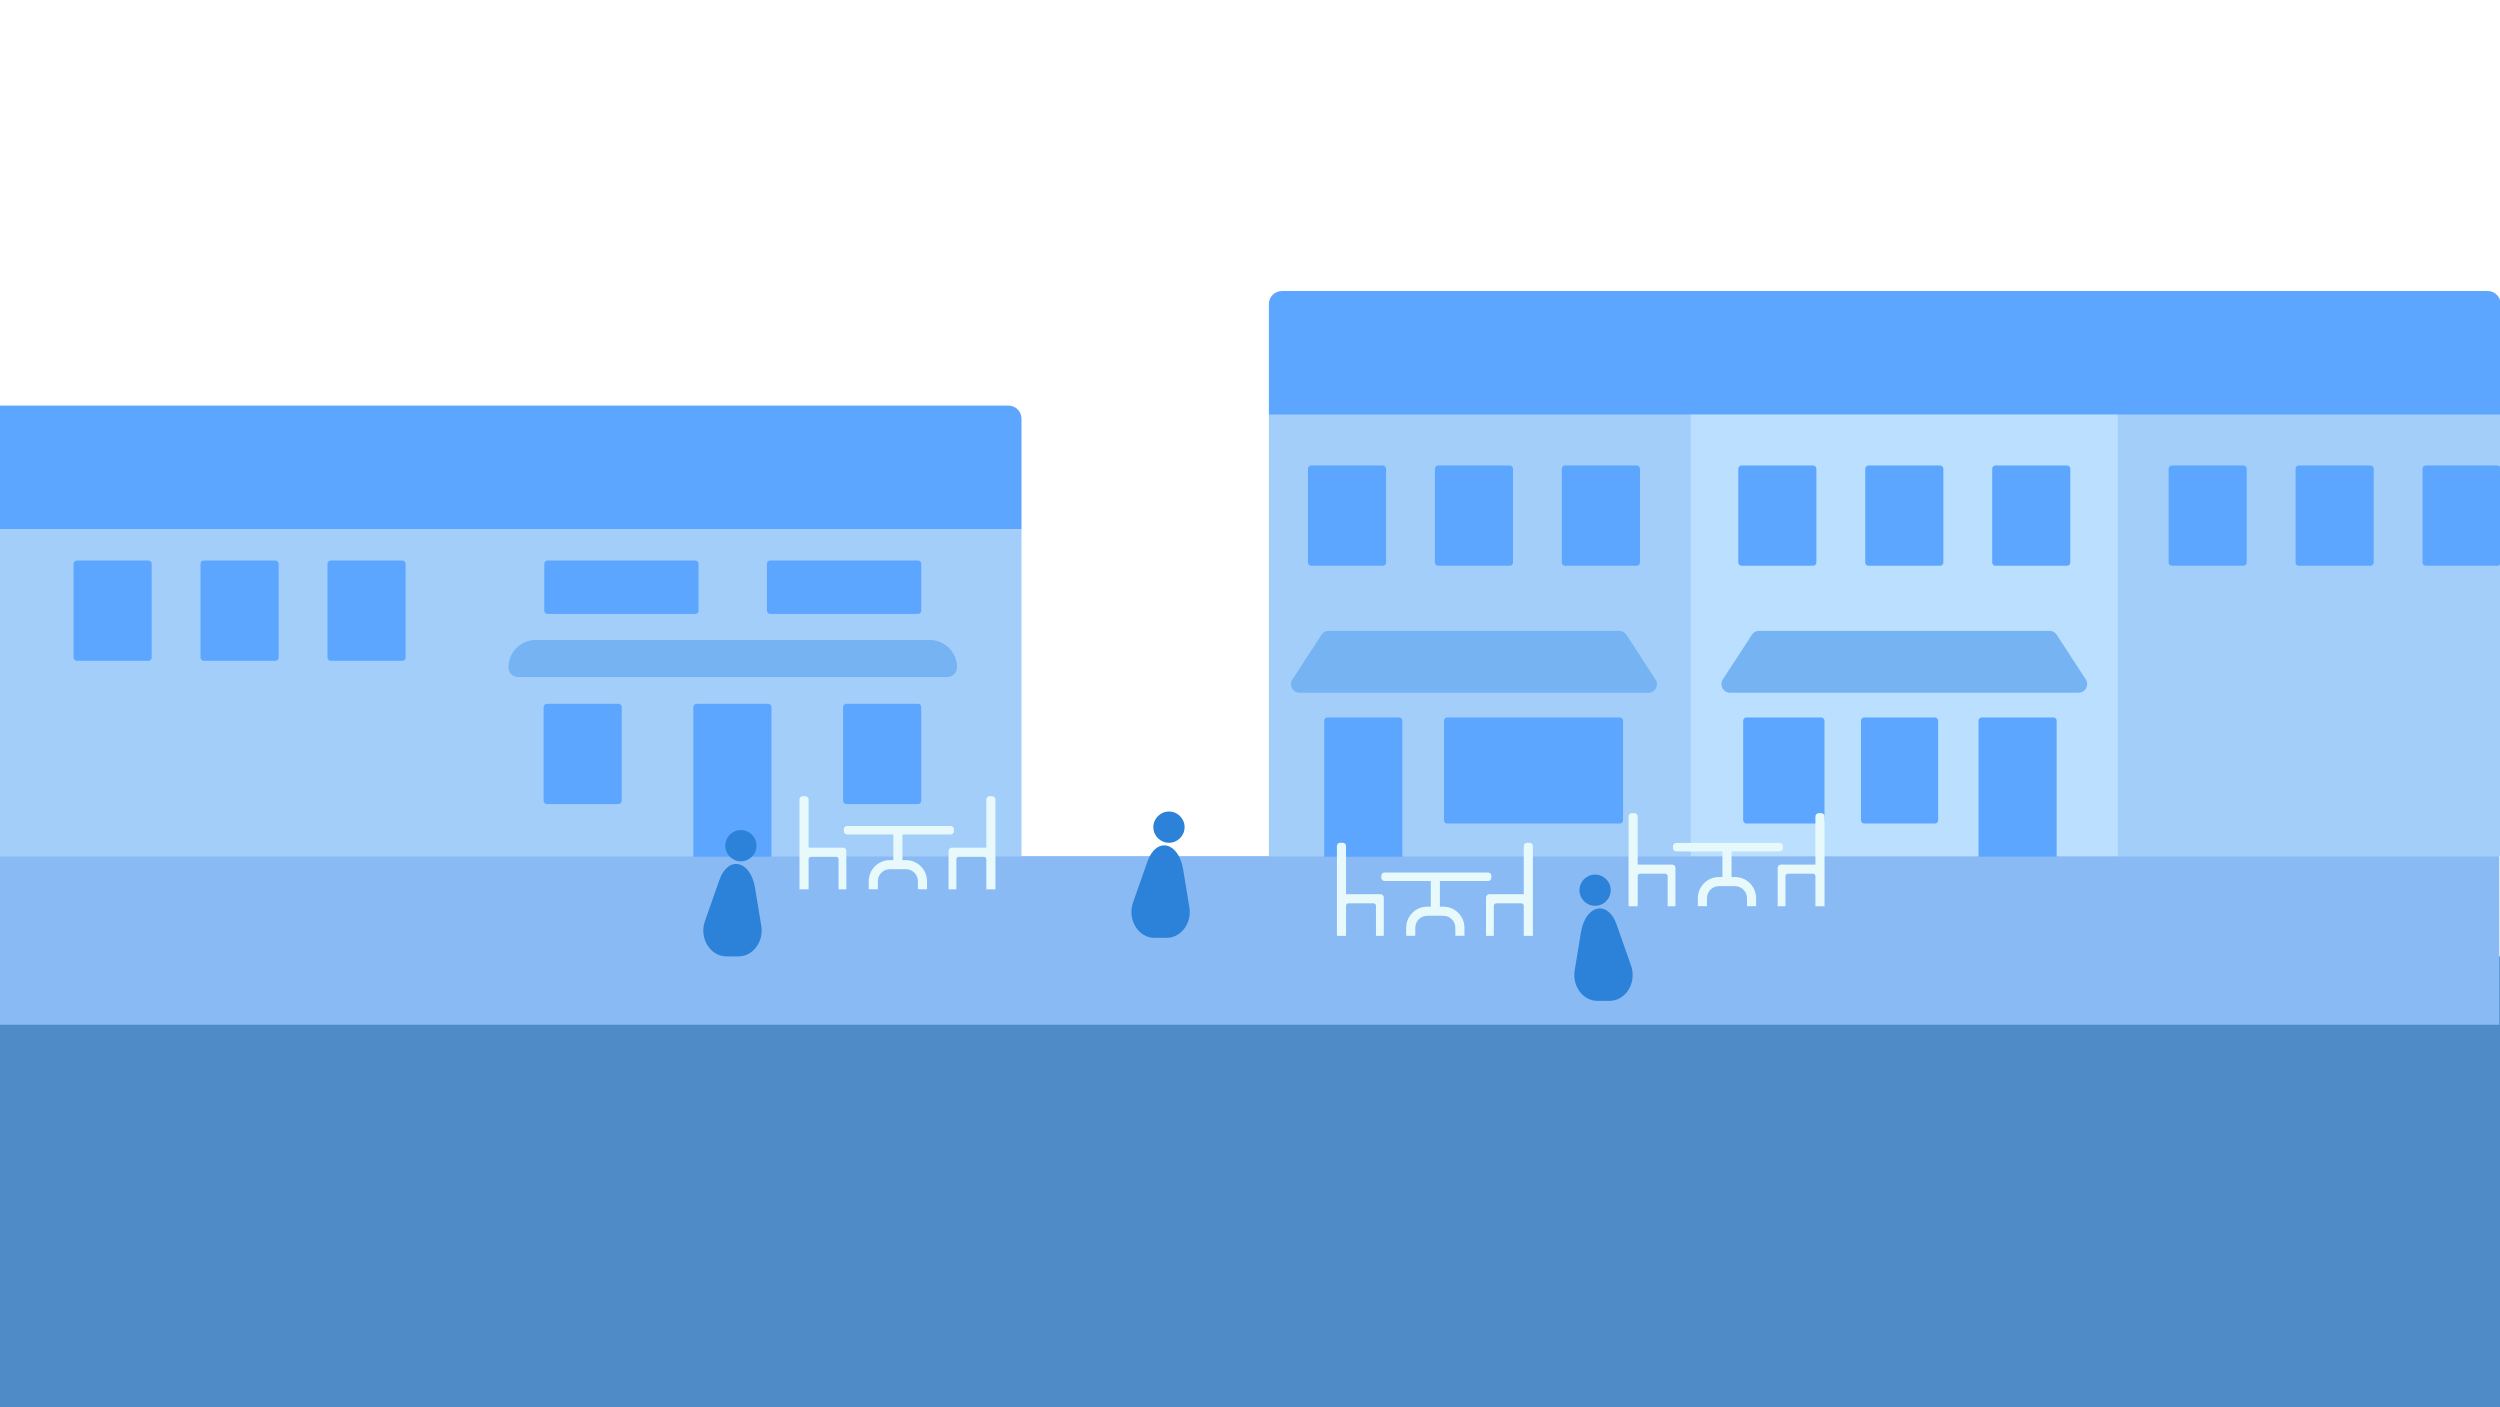
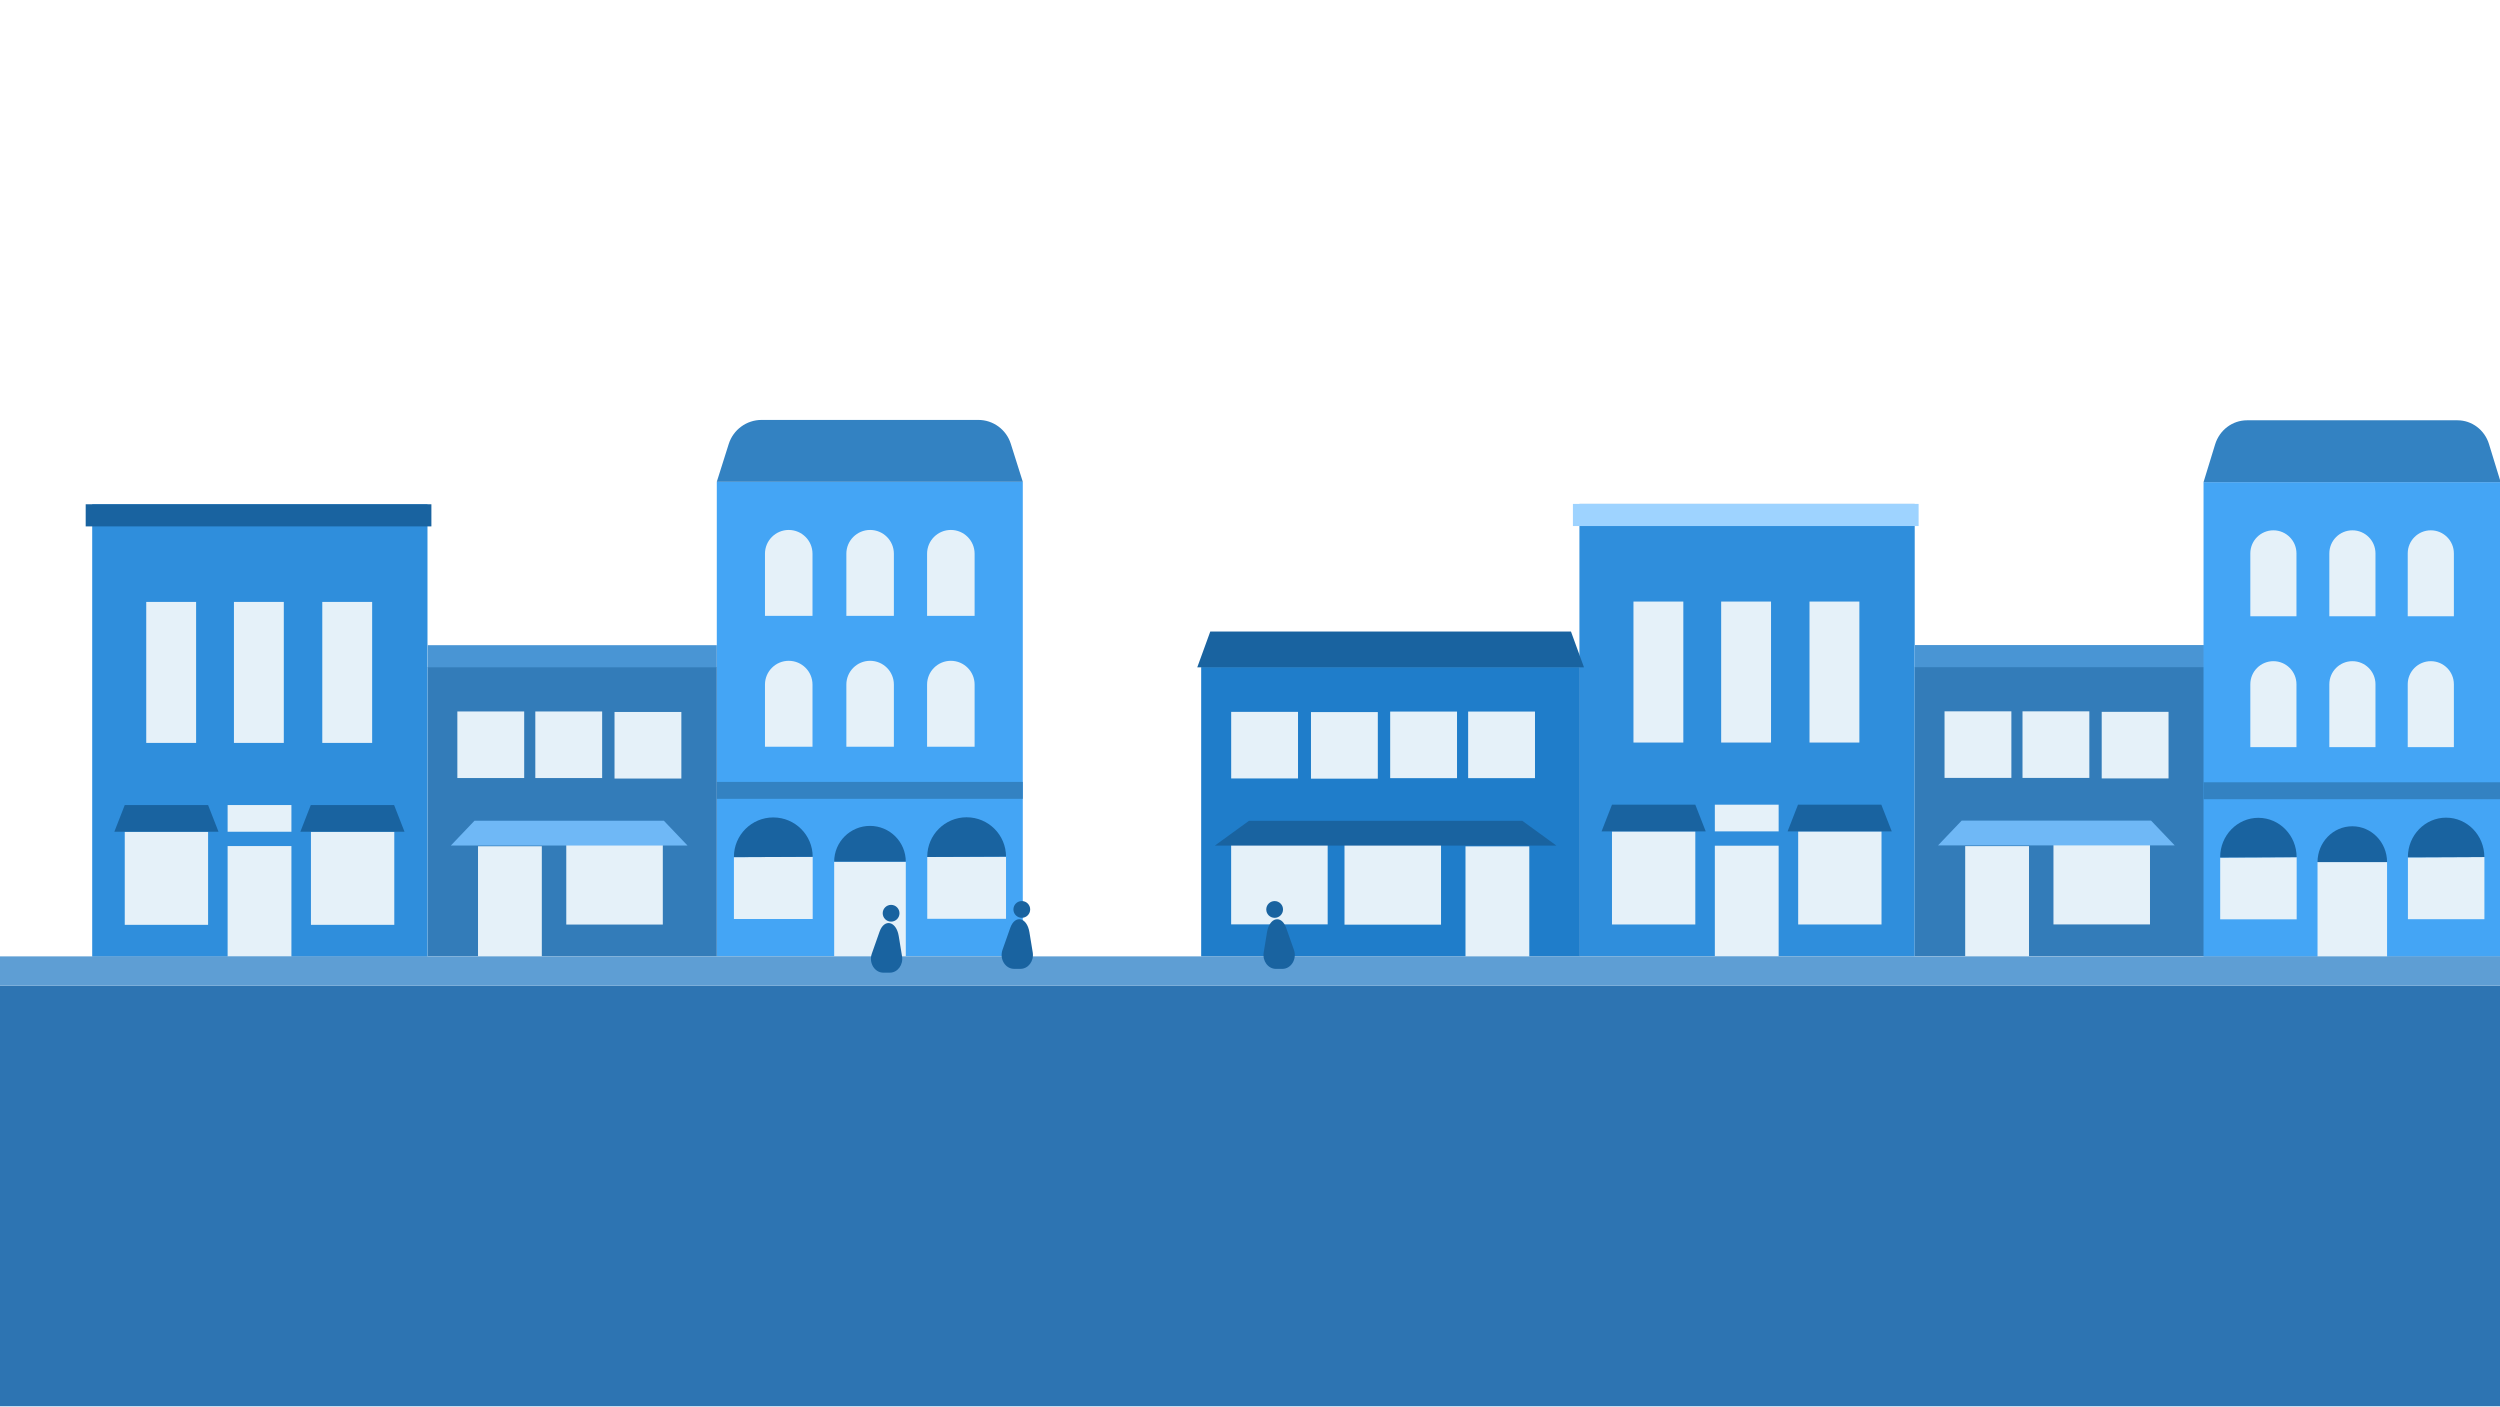
<svg xmlns="http://www.w3.org/2000/svg" viewBox="0 0 3840 2160">
  <g id="tourPages-move">
-     <g id="tourPages-move-animation">
-       <rect y="1469" width="3841" height="700" style="fill: #4f8bc6; stroke-width: 0px;" />
-       <rect x="-1" y="1315" width="3840" height="259" style="fill: #89baf4; stroke-width: 0px;" />
-       <rect x="1949" y="637" width="1892" height="678" style="fill: #a2cef9; stroke-width: 0px;" />
-       <g>
-         <rect x="-1" y="813" width="1570" height="502" style="fill: #a2cef9; stroke-width: 0px;" />
-         <path d="M1549,623H-1v190h1570v-170c0-11.05-8.95-20-20-20Z" style="fill: #5ca6ff; stroke-width: 0px;" />
-       </g>
-       <path d="M1969,447h1852c11.04,0,20,8.96,20,20v170h-1892v-170c0-11.04,8.96-20,20-20Z" style="fill: #5ca6ff; stroke-width: 0px;" />
-       <rect x="2597" y="637" width="656" height="678" style="fill: #bbe0ff; stroke-width: 0px;" />
-       <rect x="2009" y="715" width="120" height="154" rx="5" ry="5" style="fill: #5ca6ff; stroke-width: 0px;" />
-       <rect x="2204" y="715" width="120" height="154" rx="5" ry="5" style="fill: #5ca6ff; stroke-width: 0px;" />
-       <rect x="2399" y="715" width="120" height="154" rx="5" ry="5" style="fill: #5ca6ff; stroke-width: 0px;" />
-       <rect x="2670" y="715" width="120" height="154" rx="5" ry="5" style="fill: #5ca6ff; stroke-width: 0px;" />
-       <rect x="2865" y="715" width="120" height="154" rx="5" ry="5" style="fill: #5ca6ff; stroke-width: 0px;" />
-       <rect x="3060" y="715" width="120" height="154" rx="5" ry="5" style="fill: #5ca6ff; stroke-width: 0px;" />
-       <rect x="3331" y="715" width="120" height="154" rx="5" ry="5" style="fill: #5ca6ff; stroke-width: 0px;" />
-       <rect x="3526" y="715" width="120" height="154" rx="5" ry="5" style="fill: #5ca6ff; stroke-width: 0px;" />
-       <rect x="3721" y="715" width="120" height="154" rx="5" ry="5" style="fill: #5ca6ff; stroke-width: 0px;" />
-       <path d="M2039,1102h110c2.76,0,5,2.24,5,5v209h-120v-209c0-2.76,2.24-5,5-5Z" style="fill: #5ca6ff; stroke-width: 0px;" />
-       <path d="M2532.04,1064h-536.08c-10.31,0-16.52-11.44-10.9-20.08l44.89-69.01c2.4-3.69,6.5-5.91,10.9-5.91h446.3c4.4,0,8.5,2.22,10.9,5.91l44.89,69.01c5.62,8.65-.58,20.08-10.9,20.08Z" style="fill: #75b3f2; stroke-width: 0px;" />
-       <rect x="2218" y="1102" width="275" height="163" rx="5" ry="5" style="fill: #5ca6ff; stroke-width: 0px;" />
-       <path d="M3044,1102h110c2.76,0,5,2.24,5,5v209h-120v-209c0-2.76,2.24-5,5-5Z" style="fill: #5ca6ff; stroke-width: 0px;" />
-       <path d="M2657.27,1064h535.46c10.45,0,16.73-11.59,11.04-20.35l-44.67-68.67c-2.43-3.73-6.58-5.99-11.04-5.99h-446.12c-4.45,0-8.61,2.25-11.04,5.99l-44.67,68.67c-5.7,8.76.59,20.35,11.04,20.35Z" style="fill: #75b3f2; stroke-width: 0px;" />
-       <rect x="2677.52" y="1102" width="124.88" height="163" rx="5" ry="5" transform="translate(5479.93 2367) rotate(-180)" style="fill: #5ca6ff; stroke-width: 0px;" />
-       <rect x="2858.5" y="1102" width="118.5" height="163" rx="5" ry="5" transform="translate(5835.5 2367) rotate(-180)" style="fill: #5ca6ff; stroke-width: 0px;" />
-       <path d="M823,983h605c23.18,0,42,18.82,42,42h0c0,8.28-6.72,15-15,15h-659c-8.28,0-15-6.72-15-15h0c0-23.18,18.82-42,42-42Z" style="fill: #75b3f2; stroke-width: 0px;" />
-       <path d="M1070,1081h110c2.76,0,5,2.24,5,5v230h-120v-230c0-2.76,2.24-5,5-5Z" style="fill: #5ca6ff; stroke-width: 0px;" />
-       <rect x="1295" y="1081" width="120" height="154" rx="5" ry="5" style="fill: #5ca6ff; stroke-width: 0px;" />
-       <rect x="835" y="1081" width="120" height="154" rx="5" ry="5" style="fill: #5ca6ff; stroke-width: 0px;" />
-       <rect x="836" y="861" width="237" height="82" rx="5" ry="5" style="fill: #5ca6ff; stroke-width: 0px;" />
-       <rect x="1178" y="861" width="237" height="82" rx="5" ry="5" style="fill: #5ca6ff; stroke-width: 0px;" />
-       <rect x="113" y="861" width="120" height="154" rx="5" ry="5" style="fill: #5ca6ff; stroke-width: 0px;" />
-       <rect x="308" y="861" width="120" height="154" rx="5" ry="5" style="fill: #5ca6ff; stroke-width: 0px;" />
-       <rect x="503" y="861" width="120" height="154" rx="5" ry="5" style="fill: #5ca6ff; stroke-width: 0px;" />
-     </g>
+     <rect x="2426" y="774" width="515" height="695" style="fill: #2f8edc; stroke-width: 0px;" />
+     <rect x="2509" y="924" width="76.59" height="216.56" style="fill: #e5f1f9; stroke-width: 0px;" />
+     <rect x="2643.71" y="924" width="76.59" height="216.56" style="fill: #e5f1f9; stroke-width: 0px;" />
+     <rect x="2779.41" y="924" width="76.59" height="216.56" style="fill: #e5f1f9; stroke-width: 0px;" />
+     <rect x="2476" y="1277" width="128" height="143" style="fill: #e5f1f9; stroke-width: 0px;" />
+     <rect x="2634" y="1299" width="98" height="170" style="fill: #e5f1f9; stroke-width: 0px;" />
+     <rect x="2634" y="1236" width="98" height="41" style="fill: #e5f1f9; stroke-width: 0px;" />
+     <rect x="2762" y="1277" width="128" height="143" style="fill: #e5f1f9; stroke-width: 0px;" />
+     <polygon points="2620 1277 2460 1277 2476 1236 2604 1236 2620 1277" style="fill: #1963a0; stroke-width: 0px;" />
+     <polygon points="2905.73 1277 2745.73 1277 2761.73 1236 2889.73 1236 2905.73 1277" style="fill: #1963a0; stroke-width: 0px;" />
+     <rect x="1845" y="1024.63" width="581.51" height="444.47" style="fill: #1f7dca; stroke-width: 0px;" />
+     <rect x="1891.03" y="1286.89" width="148.27" height="132.94" style="fill: #e5f1f9; stroke-width: 0px;" />
+     <rect x="2251" y="1300" width="98" height="170" style="fill: #e5f1f9; stroke-width: 0px;" />
+     <rect x="2065.15" y="1287.34" width="148.27" height="132.94" style="fill: #e5f1f9; stroke-width: 0px;" />
+     <polygon points="2390.71 1298.88 1865.92 1298.88 1918.4 1260.76 2338.23 1260.76 2390.71 1298.88" style="fill: #1963a0; stroke-width: 0px;" />
+     <rect x="1891.09" y="1093.43" width="102.66" height="102.26" style="fill: #e5f1f9; stroke-width: 0px;" />
+     <rect x="2013.66" y="1093.76" width="102.66" height="102.26" style="fill: #e5f1f9; stroke-width: 0px;" />
+     <rect x="2135.32" y="1092.98" width="102.66" height="102.26" style="fill: #e5f1f9; stroke-width: 0px;" />
+     <rect x="2255.08" y="1092.96" width="102.66" height="102.26" style="fill: #e5f1f9; stroke-width: 0px;" />
+     <rect x="2416" y="774" width="531" height="34" style="fill: #9ed3ff; stroke-width: 0px;" />
+     <rect x="1101" y="740" width="470" height="729" style="fill: #44a5f5; stroke-width: 0px;" />
+     <path d="M1211.5,1015h0c20.14,0,36.5,16.36,36.5,36.5v95.5h-73v-95.5c0-20.14,16.36-36.5,36.5-36.5Z" style="fill: #e5f1f9; stroke-width: 0px;" />
+     <path d="M1281.3,1469.57h110v-146h-110v146Z" style="fill: #e5f1f9; stroke-width: 0px;" />
+     <path d="M1336.3,1268.57h0c-30.38,0-55,24.62-55,55h110c0-30.38-24.62-55-55-55Z" style="fill: #1963a0; stroke-width: 0px;" />
+     <path d="M1227,1316.16c-6.65.03-12.85.05-18.64.08-2.13,0-4.18.02-6.19.03l-3.69.02c-2.15,0-4.25.02-6.28.03-2.93.01-5.72.02-8.39.03l-5.46.02c-1.76,0-3.44.01-5.08.02l-6.65.03-4.16.02c-.76,0-1.51,0-2.24,0h-3.38s-8.01.05-8.01.05h-2.38c-1.45.02-2.8.02-4.03.03h-3.4c-.55.02-1.09.02-1.59.02l-3.75.02c-.39,0-.75,0-1.09,0h-.62c-.35,0-.68,0-.98,0-.43,0-.81,0-1.15,0h-.65c-.2,0-.37,0-.52,0h-.57s-.28,0-.28,0c-.05,0-.09,0-.13,0h-.16s-.21,0-.21,0h-.02s0,0,0,0v95h121v-95.5l-14.2.06c-2.41.01-4.79.02-7.1.03Z" style="fill: #e5f1f9; stroke-width: 0px;" />
+     <path d="M1187.8,1255.57h0c-33.41,0-60.5,27.09-60.5,60.5v.5h0s.01,0,.02,0h.21s.1,0,.16,0h.13c.08,0,.17,0,.28,0,.16,0,.35,0,.57,0h.52c.19,0,.42,0,.65,0h1.15s.98,0,.98,0c.2,0,.4,0,.62,0h1.09s3.75-.02,3.75-.02h1.59c1.04-.01,2.17-.02,3.4-.02l4.03-.02c.77,0,1.55,0,2.38,0,2.39,0,5.05-.02,8.01-.03,1.08,0,2.22,0,3.38-.01h2.24c1.34-.01,2.72-.02,4.16-.03,2.1,0,4.32-.02,6.65-.03l5.08-.02c1.75,0,3.58-.01,5.46-.02l8.39-.03,6.28-.03c1.21,0,2.44-.01,3.69-.02l6.19-.03,18.64-.08,7.1-.03c4.54-.02,9.26-.04,14.2-.06h0c0-33.41-27.09-60.5-60.5-60.5Z" style="fill: #1963a0; stroke-width: 0px;" />
+     <path d="M1523.96,1315.92c-6.65.03-12.85.05-18.64.08-2.13,0-4.18.02-6.19.03l-3.69.02c-2.15,0-4.25.02-6.28.03-2.93.01-5.72.02-8.39.03l-5.46.02c-1.76,0-3.44.01-5.08.02l-6.65.03-4.16.02c-.76,0-1.51,0-2.24,0h-3.38s-8.01.05-8.01.05h-2.38c-1.45.02-2.8.02-4.03.03h-3.4c-.55.02-1.09.02-1.59.02l-3.75.02c-.39,0-.75,0-1.09,0h-.62c-.35,0-.68,0-.98,0-.43,0-.81,0-1.15,0h-.65c-.2,0-.37,0-.52,0h-.57s-.28,0-.28,0c-.05,0-.09,0-.13,0h-.16s-.21,0-.21,0h-.02s0,0,0,0v95h121v-95.5l-14.2.06c-2.41.01-4.79.02-7.1.03Z" style="fill: #e5f1f9; stroke-width: 0px;" />
+     <path d="M1484.76,1255.33h0c-33.41,0-60.5,27.09-60.5,60.5v.5h0s.01,0,.02,0h.21s.1,0,.16,0h.13c.08,0,.17,0,.28,0,.16,0,.35,0,.57,0h.52c.19,0,.42,0,.65,0h1.15s.98,0,.98,0c.2,0,.4,0,.62,0h1.09s3.75-.02,3.75-.02h1.59c1.04-.01,2.17-.02,3.4-.02l4.03-.02c.77,0,1.55,0,2.38,0,2.39,0,5.05-.02,8.01-.03,1.08,0,2.22,0,3.38-.01h2.24c1.34-.01,2.72-.02,4.16-.03,2.1,0,4.32-.02,6.65-.03l5.08-.02c1.75,0,3.58-.01,5.46-.02l8.39-.03,6.28-.03c1.21,0,2.44-.01,3.69-.02l6.19-.03,18.64-.08,7.1-.03c4.54-.02,9.26-.04,14.2-.06h0c0-33.41-27.09-60.5-60.5-60.5Z" style="fill: #1963a0; stroke-width: 0px;" />
+     <path d="M1336.5,1015h0c20.14,0,36.5,16.36,36.5,36.5v95.5h-73v-95.5c0-20.14,16.36-36.5,36.5-36.5Z" style="fill: #e5f1f9; stroke-width: 0px;" />
+     <path d="M1460.5,1015h0c20.14,0,36.5,16.36,36.5,36.5v95.5h-73v-95.5c0-20.14,16.36-36.5,36.5-36.5Z" style="fill: #e5f1f9; stroke-width: 0px;" />
+     <rect x="1101" y="1201" width="470" height="26" style="fill: #3382c2; stroke-width: 0px;" />
+     <path d="M1211.5,814h0c20.14,0,36.5,16.36,36.5,36.5v95.5h-73v-95.5c0-20.14,16.36-36.5,36.5-36.5Z" style="fill: #e5f1f9; stroke-width: 0px;" />
+     <path d="M1336.5,814h0c20.14,0,36.5,16.36,36.5,36.5v95.5h-73v-95.5c0-20.14,16.36-36.5,36.5-36.5Z" style="fill: #e5f1f9; stroke-width: 0px;" />
+     <path d="M1460.5,814h0c20.14,0,36.5,16.36,36.5,36.5v95.5h-73v-95.5c0-20.14,16.36-36.5,36.5-36.5Z" style="fill: #e5f1f9; stroke-width: 0px;" />
+     <path d="M1502.69,645h-332.87c-23.11,0-43.55,14.98-50.51,37.02l-18.31,57.98h470l-18.46-58.47c-6.87-21.75-27.04-36.53-49.85-36.53Z" style="fill: #3382c2; stroke-width: 0px;" />
+     <rect x="656.72" y="1024.47" width="444.28" height="444.47" transform="translate(1757.72 2493.41) rotate(180)" style="fill: #337cb9; stroke-width: 0px;" />
+     <rect x="734.22" y="1299.84" width="98" height="170" transform="translate(1566.45 2769.67) rotate(180)" style="fill: #e5f1f9; stroke-width: 0px;" />
+     <rect x="869.8" y="1287.18" width="148.27" height="132.94" transform="translate(1887.87 2707.3) rotate(180)" style="fill: #e5f1f9; stroke-width: 0px;" />
+     <polygon points="692.52 1298.72 1056 1298.72 1019.65 1260.6 728.86 1260.6 692.52 1298.72" style="fill: #6fb8f6; stroke-width: 0px;" />
+     <rect x="943.91" y="1093.59" width="102.66" height="102.26" transform="translate(1990.47 2289.44) rotate(180)" style="fill: #e5f1f9; stroke-width: 0px;" />
+     <rect x="822.24" y="1092.82" width="102.66" height="102.26" transform="translate(1747.14 2287.9) rotate(180)" style="fill: #e5f1f9; stroke-width: 0px;" />
+     <rect x="702.49" y="1092.8" width="102.66" height="102.26" transform="translate(1507.64 2287.86) rotate(180)" style="fill: #e5f1f9; stroke-width: 0px;" />
+     <polygon points="2413 970 1859 970 1839 1025 2433 1025 2413 970" style="fill: #1963a0; stroke-width: 0px;" />
+     <rect x="657" y="991" width="444" height="34" style="fill: #4995d4; stroke-width: 0px;" />
+     <rect x="141.62" y="774.55" width="515" height="695" style="fill: #2f8edc; stroke-width: 0px;" />
+     <rect x="224.62" y="924.55" width="76.59" height="216.56" style="fill: #e5f1f9; stroke-width: 0px;" />
+     <rect x="359.33" y="924.55" width="76.59" height="216.56" style="fill: #e5f1f9; stroke-width: 0px;" />
+     <rect x="495.03" y="924.55" width="76.59" height="216.56" style="fill: #e5f1f9; stroke-width: 0px;" />
+     <rect x="191.62" y="1277.55" width="128" height="143" style="fill: #e5f1f9; stroke-width: 0px;" />
+     <rect x="349.62" y="1299.55" width="98" height="170" style="fill: #e5f1f9; stroke-width: 0px;" />
+     <rect x="349.62" y="1236.55" width="98" height="41" style="fill: #e5f1f9; stroke-width: 0px;" />
+     <rect x="477.62" y="1277.55" width="128" height="143" style="fill: #e5f1f9; stroke-width: 0px;" />
+     <polygon points="335.62 1277.55 175.62 1277.55 191.62 1236.55 319.62 1236.55 335.62 1277.55" style="fill: #1963a0; stroke-width: 0px;" />
+     <polygon points="621.35 1277.55 461.35 1277.55 477.35 1236.55 605.35 1236.55 621.35 1277.55" style="fill: #1963a0; stroke-width: 0px;" />
+     <rect x="131.62" y="774.55" width="531" height="34" style="fill: #1963a0; stroke-width: 0px;" />
+     <rect x="2941.04" y="1024.26" width="444.28" height="444.47" transform="translate(6326.36 2493) rotate(180)" style="fill: #337cb9; stroke-width: 0px;" />
+     <rect x="3018.55" y="1299.63" width="98" height="170" transform="translate(6135.09 2769.27) rotate(180)" style="fill: #e5f1f9; stroke-width: 0px;" />
+     <rect x="3154.12" y="1286.98" width="148.27" height="132.94" transform="translate(6456.51 2706.89) rotate(180)" style="fill: #e5f1f9; stroke-width: 0px;" />
+     <polygon points="2976.84 1298.51 3340.32 1298.51 3303.97 1260.4 3013.19 1260.4 2976.84 1298.51" style="fill: #6fb8f6; stroke-width: 0px;" />
+     <rect x="3228.23" y="1093.39" width="102.66" height="102.26" transform="translate(6559.11 2289.04) rotate(180)" style="fill: #e5f1f9; stroke-width: 0px;" />
+     <rect x="3106.56" y="1092.62" width="102.66" height="102.26" transform="translate(6315.79 2287.5) rotate(180)" style="fill: #e5f1f9; stroke-width: 0px;" />
+     <rect x="2986.81" y="1092.6" width="102.66" height="102.26" transform="translate(6076.28 2287.46) rotate(180)" style="fill: #e5f1f9; stroke-width: 0px;" />
+     <rect x="2941.32" y="990.8" width="444" height="34" style="fill: #4995d4; stroke-width: 0px;" />
+     <rect x="3384.63" y="740.57" width="456.37" height="729" style="fill: #44a5f5; stroke-width: 0px;" />
+     <path d="M3491.93,1015.57h0c19.56,0,35.44,15.88,35.44,35.44v96.56h-70.88v-96.56c0-19.56,15.88-35.44,35.44-35.44Z" style="fill: #e5f1f9; stroke-width: 0px;" />
+     <path d="M3559.71,1470.15h106.81v-146h-106.81v146Z" style="fill: #e5f1f9; stroke-width: 0px;" />
+     <path d="M3613.11,1269.15h0c-29.49,0-53.4,24.62-53.4,55h106.81c0-30.38-23.91-55-53.4-55Z" style="fill: #1963a0; stroke-width: 0px;" />
+     <path d="M3506.98,1316.73c-6.45.03-12.48.05-18.1.08-2.06,0-4.06.02-6.01.03l-3.58.02c-2.09,0-4.13.02-6.09.03-2.85.01-5.55.02-8.15.03l-5.3.02c-1.71,0-3.34.01-4.93.02l-6.45.03-4.04.02c-.74,0-1.46,0-2.17,0h-3.28s-7.77.05-7.77.05h-2.31c-1.4.02-2.71.02-3.92.03h-3.3c-.54.02-1.06.02-1.55.02-1.41,0-2.61.01-3.64.02-.38,0-.73,0-1.06,0h-.6c-.34,0-.66,0-.95,0-.42,0-.79,0-1.12,0h-.63c-.19,0-.36,0-.51,0h-.55s-.27,0-.27,0c-.04,0-.08,0-.12,0h-.15s-.2,0-.2,0h-.02s0,0,0,0v95h117.49v-95.5l-13.79.06c-2.34.01-4.65.02-6.89.03Z" style="fill: #e5f1f9; stroke-width: 0px;" />
+     <path d="M3468.92,1256.15h0c-32.44,0-58.75,27.09-58.75,60.5v.5h0s0,0,.02,0h.2s.09,0,.15,0h.12c.08,0,.17,0,.27,0,.15,0,.34,0,.55,0h.51c.19,0,.4,0,.63,0h1.12s.95,0,.95,0c.19,0,.39,0,.6,0h1.06s3.64-.02,3.64-.02h1.55c1.01-.01,2.1-.02,3.3-.02l3.92-.02c.74,0,1.51,0,2.31,0,2.32,0,4.9-.02,7.77-.03,1.05,0,2.15,0,3.28-.01h2.17c1.3-.01,2.64-.02,4.04-.03,2.04,0,4.2-.02,6.45-.03l4.93-.02c1.7,0,3.48-.01,5.3-.02l8.15-.03,6.09-.03c1.17,0,2.37-.01,3.58-.02l6.01-.03,18.1-.08,6.89-.03c4.41-.02,8.99-.04,13.79-.06h0c0-33.41-26.3-60.5-58.75-60.5Z" style="fill: #1963a0; stroke-width: 0px;" />
+     <path d="M3795.33,1316.49c-6.45.03-12.48.05-18.1.08-2.06,0-4.06.02-6.01.03l-3.58.02c-2.09,0-4.13.02-6.09.03-2.85.01-5.55.02-8.15.03l-5.3.02c-1.71,0-3.34.01-4.93.02l-6.45.03-4.04.02c-.74,0-1.46,0-2.17,0h-3.28s-7.77.05-7.77.05h-2.31c-1.4.02-2.71.02-3.92.03h-3.3c-.54.02-1.06.02-1.55.02-1.41,0-2.61.01-3.64.02-.38,0-.73,0-1.06,0h-.6c-.34,0-.66,0-.95,0-.42,0-.79,0-1.12,0h-.63c-.19,0-.36,0-.51,0h-.55s-.27,0-.27,0c-.04,0-.08,0-.12,0h-.15s-.2,0-.2,0h-.02s0,0,0,0v95h117.49v-95.5l-13.79.06c-2.34.01-4.65.02-6.89.03Z" style="fill: #e5f1f9; stroke-width: 0px;" />
+     <path d="M3757.26,1255.9h0c-32.44,0-58.75,27.09-58.75,60.5v.5h0s0,0,.02,0h.2s.09,0,.15,0h.12c.08,0,.17,0,.27,0,.15,0,.34,0,.55,0h.51c.19,0,.4,0,.63,0h1.12s.95,0,.95,0c.19,0,.39,0,.6,0h1.06s3.64-.02,3.64-.02h1.55c1.01-.01,2.1-.02,3.3-.02l3.92-.02c.74,0,1.51,0,2.31,0,2.32,0,4.9-.02,7.77-.03,1.05,0,2.15,0,3.28-.01h2.17c1.3-.01,2.64-.02,4.04-.03,2.04,0,4.2-.02,6.45-.03l4.93-.02c1.7,0,3.48-.01,5.3-.02l8.15-.03,6.09-.03c1.17,0,2.37-.01,3.58-.02l6.01-.03,18.1-.08,6.89-.03c4.41-.02,8.99-.04,13.79-.06h0c0-33.41-26.3-60.5-58.75-60.5Z" style="fill: #1963a0; stroke-width: 0px;" />
+     <path d="M3613.3,1015.57h0c19.56,0,35.44,15.88,35.44,35.44v96.56h-70.88v-96.56c0-19.56,15.88-35.44,35.44-35.44Z" style="fill: #e5f1f9; stroke-width: 0px;" />
+     <path d="M3733.71,1015.57h0c19.56,0,35.44,15.88,35.44,35.44v96.56h-70.88v-96.56c0-19.56,15.88-35.44,35.44-35.44Z" style="fill: #e5f1f9; stroke-width: 0px;" />
+     <rect x="3384.63" y="1201.57" width="456.37" height="26" style="fill: #3382c2; stroke-width: 0px;" />
+     <path d="M3491.93,814.57h0c19.56,0,35.44,15.88,35.44,35.44v96.56h-70.88v-96.56c0-19.56,15.88-35.44,35.44-35.44Z" style="fill: #e5f1f9; stroke-width: 0px;" />
+     <path d="M3613.3,814.57h0c19.56,0,35.44,15.88,35.44,35.44v96.56h-70.88v-96.56c0-19.56,15.88-35.44,35.44-35.44Z" style="fill: #e5f1f9; stroke-width: 0px;" />
+     <path d="M3733.71,814.57h0c19.56,0,35.44,15.88,35.44,35.44v96.56h-70.88v-96.56c0-19.56,15.88-35.44,35.44-35.44Z" style="fill: #e5f1f9; stroke-width: 0px;" />
+     <path d="M3774.67,645.57h-323.21c-22.44,0-42.29,14.98-49.04,37.02l-17.78,57.98h456.37l-17.93-58.47c-6.67-21.75-26.26-36.53-48.4-36.53Z" style="fill: #3382c2; stroke-width: 0px;" />
+     <rect y="1514" width="3841" height="646" style="fill: #2d74b2; stroke-width: 0px;" />
+     <rect x="-1" y="1469" width="3841" height="45" style="fill: #5e9ed4; stroke-width: 0px;" />
  </g>
  <g id="tourPages-fade-1">
-     <g id="tourPages-fade-1-animation">
-       <g>
-         <path d="M1460.17,1268.72h-159c-2.76,0-5,2.24-5,5v3c0,2.76,2.24,5,5,5h71v39.38l-5.69.04c-17.56.12-31.95,14.5-32.06,32.06l-.08,12.64,14,.09.08-12.64c.07-9.95,8.21-18.09,18.16-18.16l12.5-.08h0s12.64.09,12.64.09c9.94.07,18.09,8.21,18.16,18.16l.08,12.64,14-.09-.08-12.64c-.12-17.56-14.5-31.94-32.06-32.06l-5.64-.04v-39.39h74c2.76,0,5-2.24,5-5v-3c0-2.76-2.24-5-5-5Z" style="fill: #e8f9fc; stroke-width: 0px;" />
-         <path d="M1286,1302h-44v-74c0-2.76-2.24-5-5-5h-4c-2.76,0-5,2.24-5,5v138h14v-46.25c0-2.07,1.68-3.75,3.75-3.75h38.5c2.07,0,3.75,1.68,3.75,3.75v46.25h12v-59c0-2.76-2.24-5-5-5h-9Z" style="fill: #e8f9fc; stroke-width: 0px;" />
-         <path d="M1471,1302h44s0-74,0-74c0-2.76,2.24-5,5-5h4c2.76,0,5,2.24,5,5v74s0,14,0,14v50h-14v-46.25c0-2.07-1.68-3.75-3.75-3.75h-38.5c-2.07,0-3.75,1.68-3.75,3.75v46.25h-12v-50s0-9,0-9c0-2.76,2.24-5,5-5h9Z" style="fill: #e8f9fc; stroke-width: 0px;" />
-       </g>
-       <g>
-         <path d="M2733.67,1294.72h-159c-2.76,0-5,2.24-5,5v3c0,2.76,2.24,5,5,5h71v39.38l-5.69.04c-17.56.12-31.95,14.5-32.06,32.06l-.08,12.64,14,.09.08-12.64c.07-9.95,8.21-18.09,18.16-18.16l12.5-.08h0s12.64.09,12.64.09c9.94.07,18.09,8.21,18.16,18.16l.08,12.64,14-.09-.08-12.64c-.12-17.56-14.5-31.94-32.06-32.06l-5.64-.04v-39.39h74c2.76,0,5-2.24,5-5v-3c0-2.76-2.24-5-5-5Z" style="fill: #e8f9fc; stroke-width: 0px;" />
-         <path d="M2559.5,1328h-44v-74c0-2.76-2.24-5-5-5h-4c-2.76,0-5,2.24-5,5v138h14v-46.25c0-2.07,1.68-3.75,3.75-3.75h38.5c2.07,0,3.75,1.68,3.75,3.75v46.25h12v-59c0-2.76-2.24-5-5-5h-9Z" style="fill: #e8f9fc; stroke-width: 0px;" />
-         <path d="M2744.5,1328h44s0-74,0-74c0-2.76,2.24-5,5-5h4c2.76,0,5,2.24,5,5v74s0,14,0,14v50h-14v-46.25c0-2.07-1.68-3.75-3.75-3.75h-38.5c-2.07,0-3.75,1.68-3.75,3.75v46.25h-12v-50s0-9,0-9c0-2.76,2.24-5,5-5h9Z" style="fill: #e8f9fc; stroke-width: 0px;" />
-       </g>
-       <g>
-         <path d="M2285.67,1340.22h-159c-2.76,0-5,2.24-5,5v3c0,2.76,2.24,5,5,5h71v39.38l-5.69.04c-17.56.12-31.95,14.5-32.06,32.06l-.08,12.64,14,.09.08-12.64c.07-9.95,8.21-18.09,18.16-18.16l12.5-.08h0s12.64.09,12.64.09c9.94.07,18.09,8.21,18.16,18.16l.08,12.64,14-.09-.08-12.64c-.12-17.56-14.5-31.94-32.06-32.06l-5.64-.04v-39.39h74c2.76,0,5-2.24,5-5v-3c0-2.76-2.24-5-5-5Z" style="fill: #e8f9fc; stroke-width: 0px;" />
-         <path d="M2111.5,1373.5h-44v-74c0-2.76-2.24-5-5-5h-4c-2.76,0-5,2.24-5,5v138h14v-46.25c0-2.07,1.68-3.75,3.75-3.75h38.5c2.07,0,3.75,1.68,3.75,3.75v46.25h12v-59c0-2.76-2.24-5-5-5h-9Z" style="fill: #e8f9fc; stroke-width: 0px;" />
-         <path d="M2296.5,1373.5h44s0-74,0-74c0-2.76,2.24-5,5-5h4c2.76,0,5,2.24,5,5v74s0,14,0,14v50h-14v-46.25c0-2.07-1.68-3.75-3.75-3.75h-38.5c-2.07,0-3.75,1.68-3.75,3.75v46.25h-12v-50s0-9,0-9c0-2.76,2.24-5,5-5h9Z" style="fill: #e8f9fc; stroke-width: 0px;" />
-       </g>
+     <g>
+       <circle cx="1368.72" cy="1402.75" r="12.88" style="fill: #1963a0; stroke-width: 0px;" />
+       <path d="M1380.43,1437.68l5.11,31.17c2.15,13.1-6.85,25.17-18.76,25.17h-9.95c-13.45,0-22.67-15.15-17.75-29.14l4.86-13.79,7.04-19.99c7.24-20.58,25.68-16.46,29.45,6.58Z" style="fill: #1963a0; stroke-width: 0px;" />
    </g>
-   </g>
-   <g id="tourPages-fade-2">
-     <g id="tourPages-fade-2-animation">
-       <g>
-         <circle cx="1138" cy="1299" r="24" style="fill: #2b82d8; stroke-width: 0px;" />
-         <path d="M1159.8,1364.06l9.52,58.06c4,24.4-12.76,46.89-34.95,46.89h-18.53c-25.05,0-42.24-28.21-33.06-54.28l9.05-25.69,13.11-37.24c13.49-38.33,47.83-30.65,54.87,12.27Z" style="fill: #2b82d8; stroke-width: 0px;" />
-       </g>
-       <g>
-         <circle cx="1795.54" cy="1270.5" r="24" style="fill: #2b82d8; stroke-width: 0px;" />
-         <path d="M1817.34,1335.56l9.52,58.06c4,24.4-12.76,46.89-34.95,46.89h-18.53c-25.05,0-42.24-28.21-33.06-54.28l9.05-25.69,13.11-37.24c13.49-38.33,47.83-30.65,54.87,12.27Z" style="fill: #2b82d8; stroke-width: 0px;" />
-       </g>
-       <g>
-         <circle cx="2450.06" cy="1367.33" r="24" style="fill: #2b82d8; stroke-width: 0px;" />
-         <path d="M2428.26,1432.39l-9.52,58.06c-4,24.4,12.76,46.89,34.95,46.89h18.53c25.05,0,42.24-28.21,33.06-54.28l-9.05-25.69-13.11-37.24c-13.49-38.33-47.83-30.65-54.87,12.27Z" style="fill: #2b82d8; stroke-width: 0px;" />
-       </g>
+     <g>
+       <circle cx="1569.48" cy="1396.88" r="12.88" style="fill: #1963a0; stroke-width: 0px;" />
+       <path d="M1581.18,1431.81l5.11,31.17c2.15,13.1-6.85,25.17-18.76,25.17h-9.95c-13.45,0-22.67-15.15-17.75-29.14l4.86-13.79,7.04-19.99c7.24-20.58,25.68-16.46,29.45,6.58Z" style="fill: #1963a0; stroke-width: 0px;" />
+     </g>
+     <g>
+       <circle cx="1957.85" cy="1396.92" r="12.88" style="fill: #1963a0; stroke-width: 0px;" />
+       <path d="M1946.14,1431.85l-5.11,31.17c-2.15,13.1,6.85,25.17,18.76,25.17h9.95c13.45,0,22.67-15.15,17.75-29.14l-4.86-13.79-7.04-19.99c-7.24-20.58-25.68-16.46-29.45,6.58Z" style="fill: #1963a0; stroke-width: 0px;" />
    </g>
  </g>
</svg>
